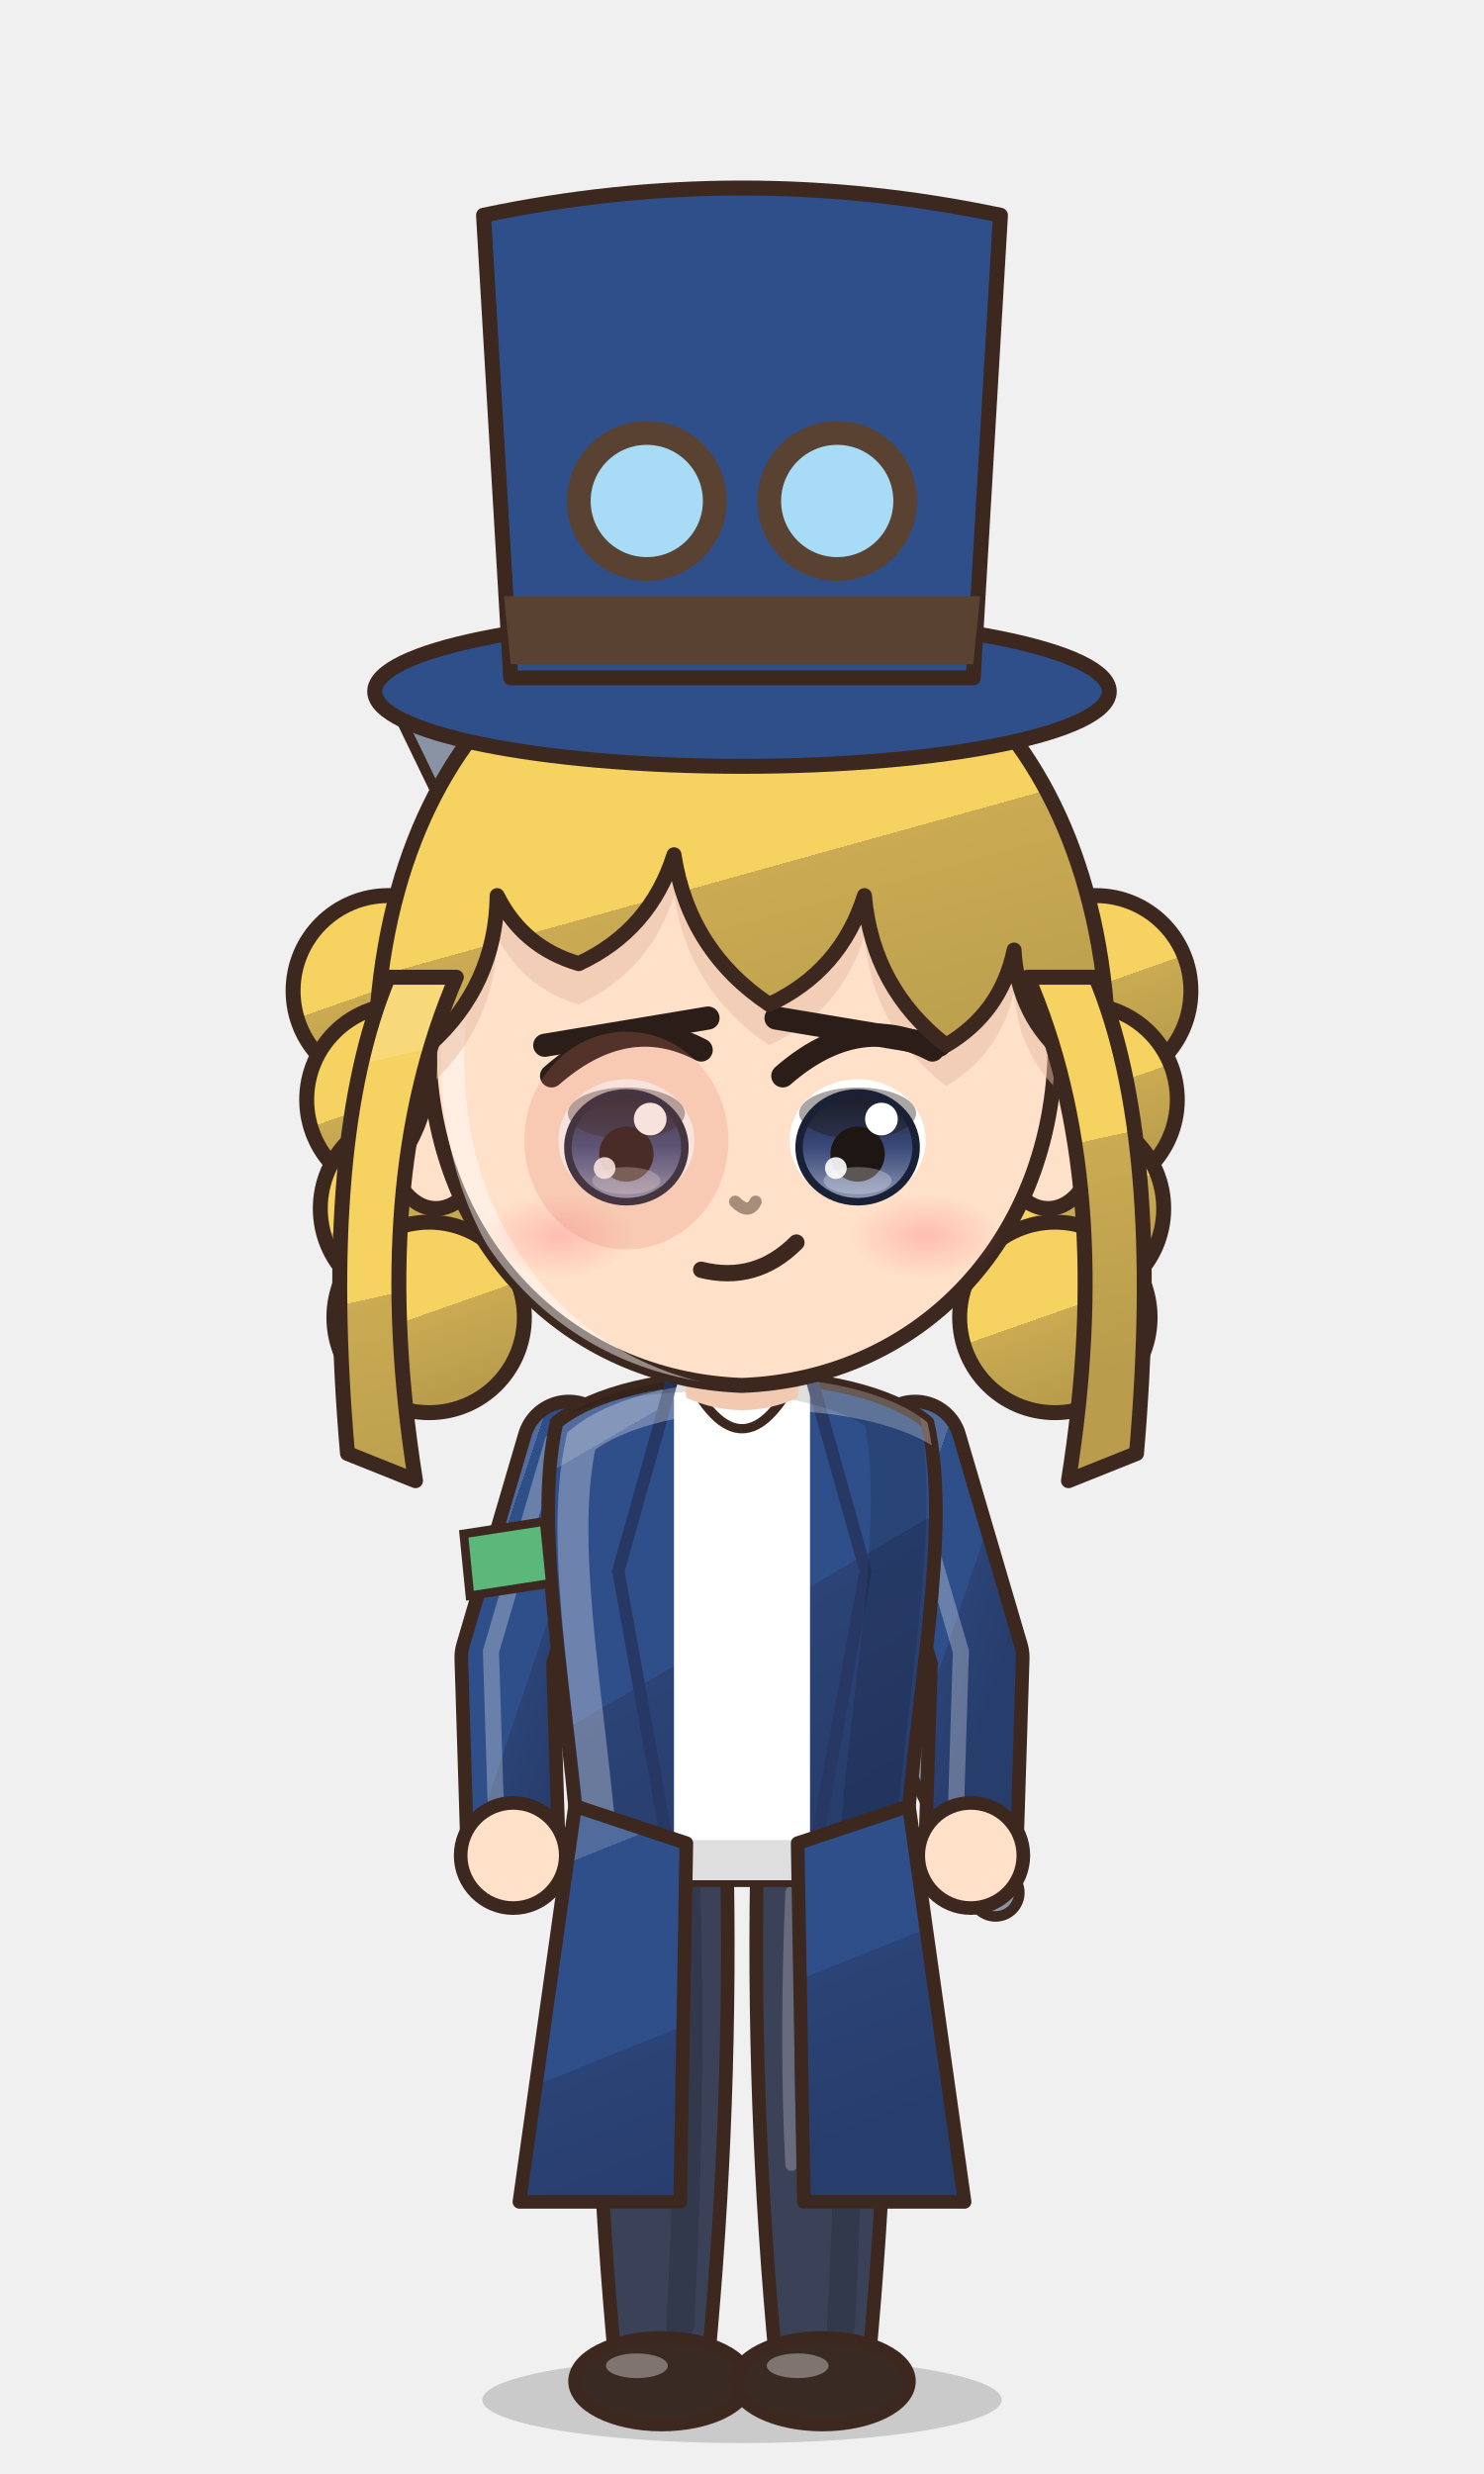
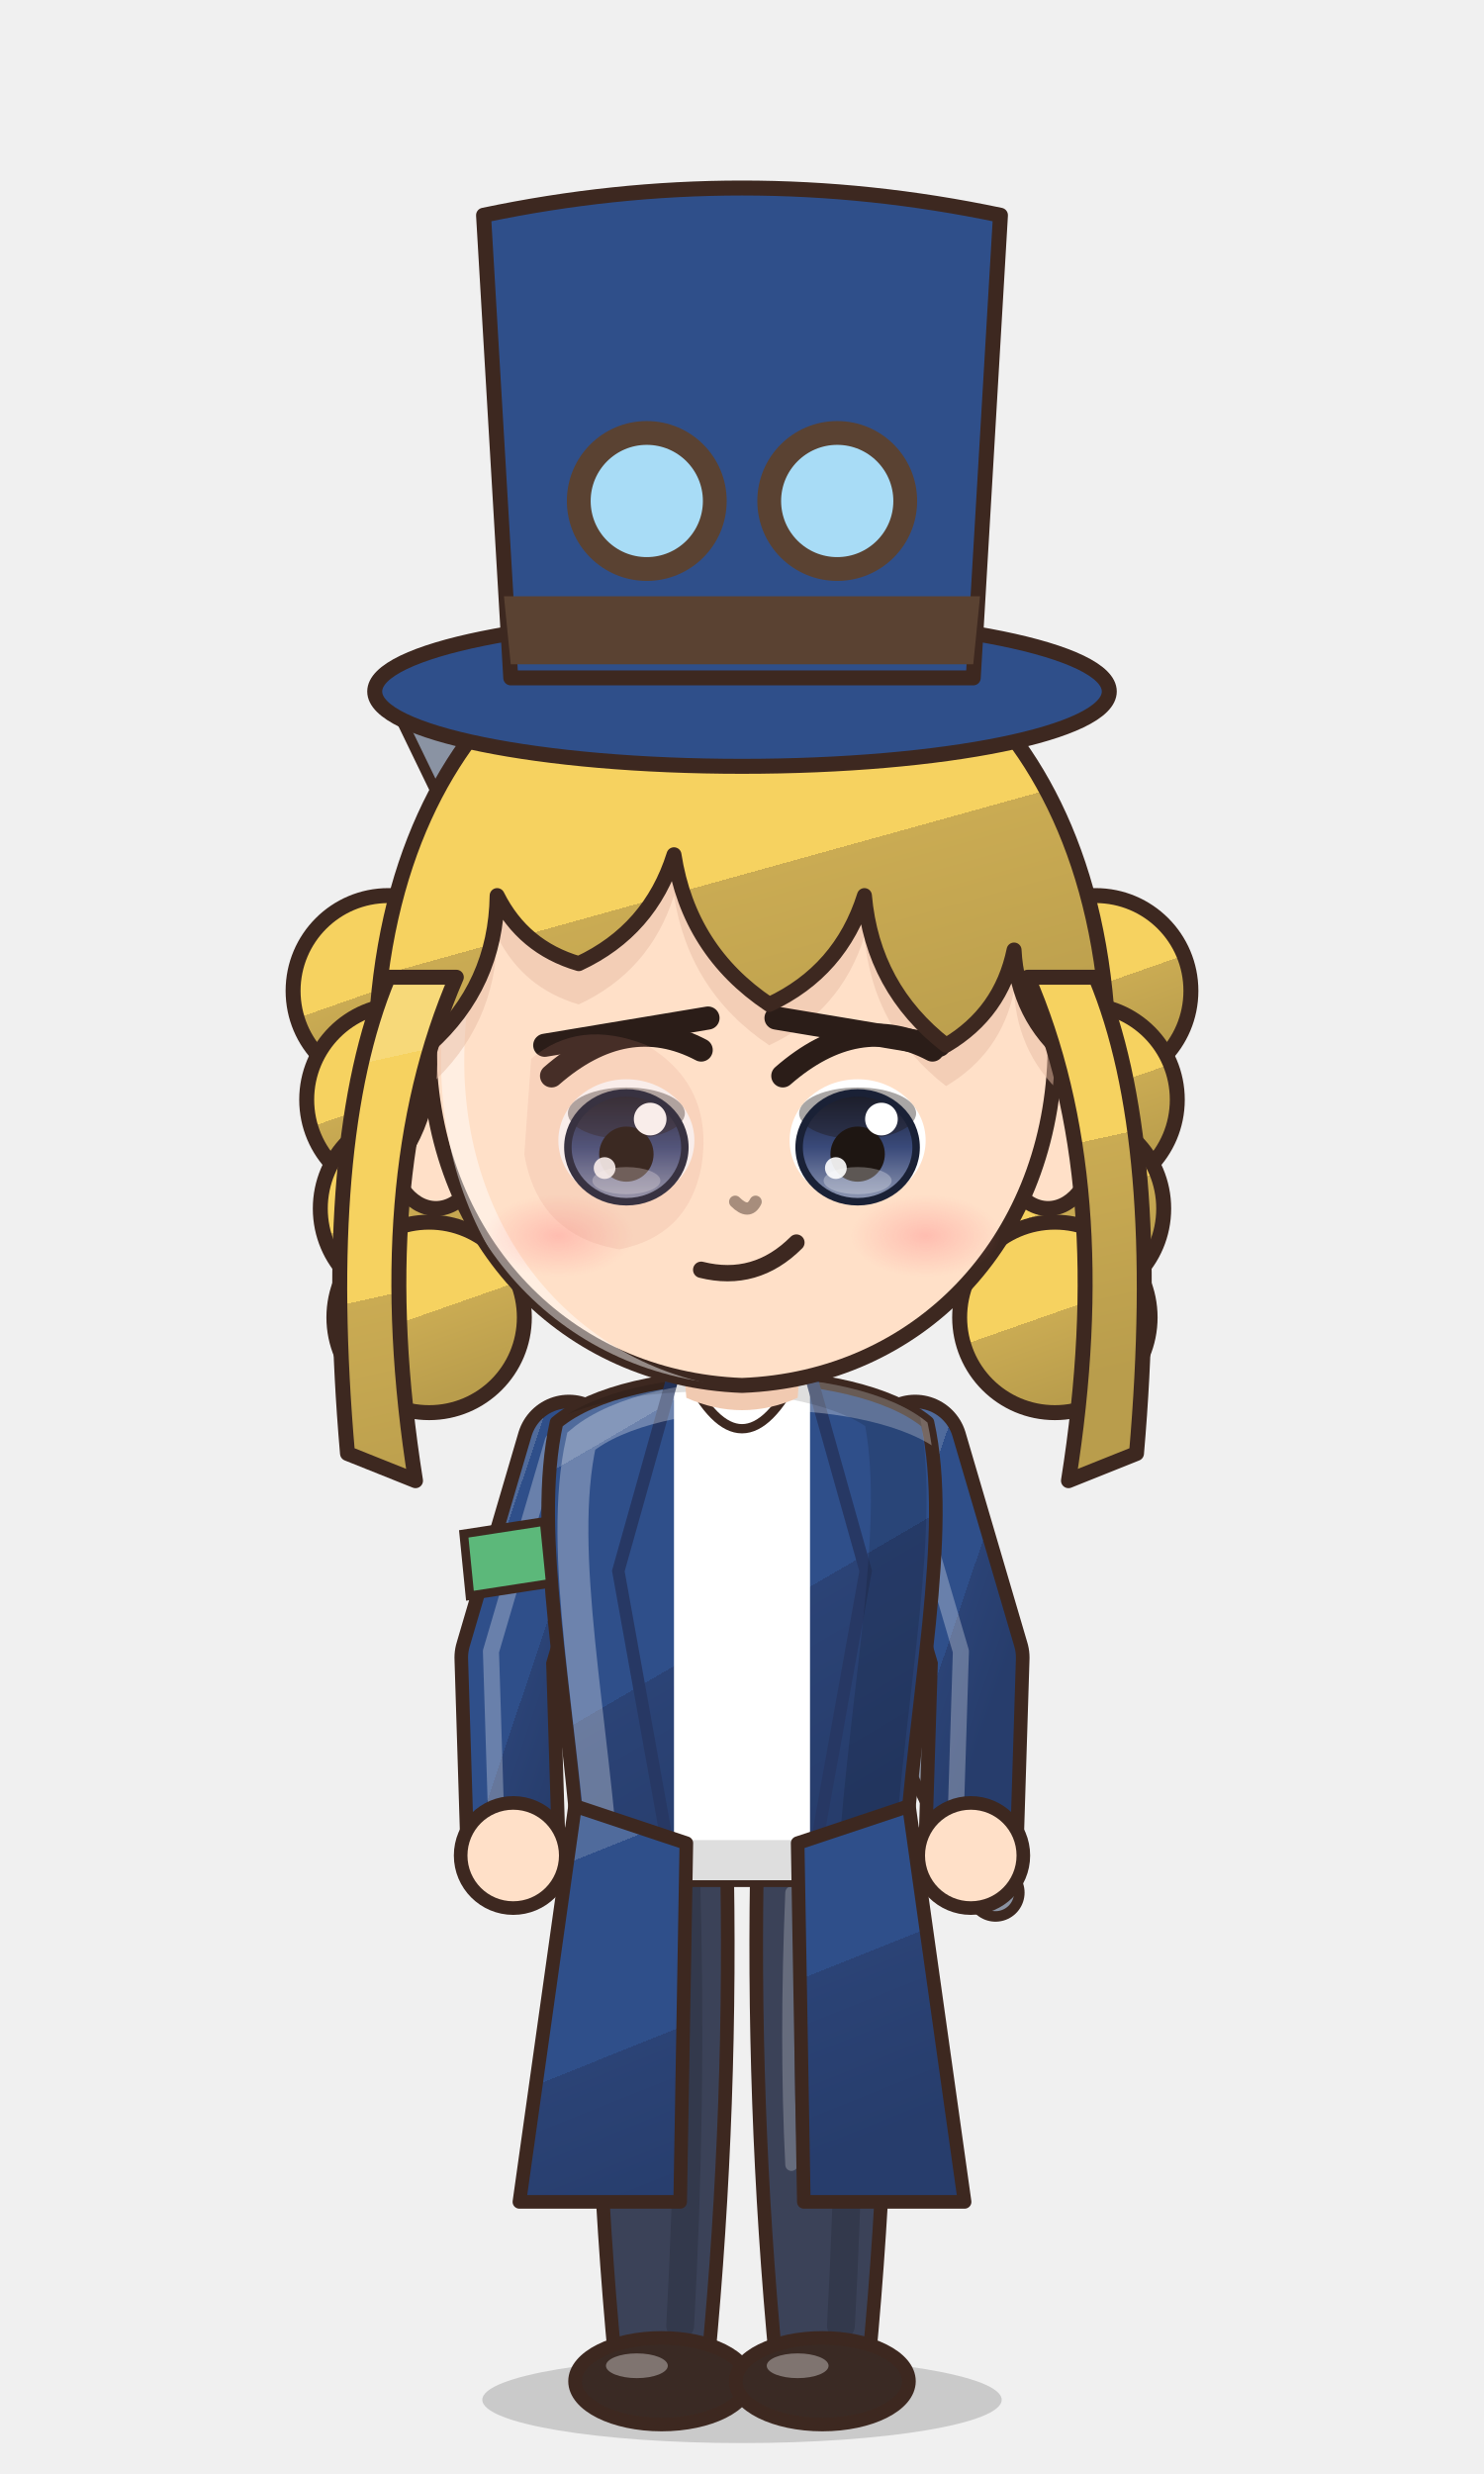
<svg xmlns="http://www.w3.org/2000/svg" viewBox="-120 -180 240 400" width="81.6" height="136.0">
  <defs>
    <linearGradient id="hair104" x1="0" y1="0" x2=".35" y2="1">
      <stop offset="0" stop-color="#f7d979" />
      <stop offset=".16" stop-color="#f7d979" />
      <stop offset=".16" stop-color="#f6d260" />
      <stop offset=".58" stop-color="#f6d260" />
      <stop offset=".58" stop-color="#caab53" />
      <stop offset="1" stop-color="#b99d4c" />
    </linearGradient>
    <radialGradient id="skin104" cx=".4" cy=".32" r=".85">
      <stop offset="0" stop-color="#ffe0c8" />
      <stop offset=".84" stop-color="#ffe0c8" />
      <stop offset=".84" stop-color="#f1cab1" />
      <stop offset="1" stop-color="#f1cab1" />
    </radialGradient>
    <linearGradient id="cloth104" x1="0" y1="0" x2=".45" y2="1">
      <stop offset="0" stop-color="#506b9c" />
      <stop offset=".16" stop-color="#506b9c" />
      <stop offset=".16" stop-color="#2f4f8a" />
      <stop offset=".6" stop-color="#2f4f8a" />
      <stop offset=".6" stop-color="#2b4376" />
      <stop offset="1" stop-color="#273d6c" />
    </linearGradient>
    <linearGradient id="iris104" x1="0" y1="0" x2="0" y2="1">
      <stop offset="0" stop-color="#1a2136" />
      <stop offset=".5" stop-color="#3a4a7a" />
      <stop offset="1" stop-color="#929bb5" />
    </linearGradient>
    <linearGradient id="gold104" x1="0" y1="0" x2="1" y2="1">
      <stop offset="0" stop-color="#f6d27a" />
      <stop offset=".55" stop-color="#d9a63a" />
      <stop offset="1" stop-color="#a8761e" />
+     </linearGradient>
+     <linearGradient id="steel104" x1="0" y1="0" x2="1" y2="1">
+       <stop offset="0" stop-color="#e4e8ee" />
+       <stop offset=".5" stop-color="#9aa3ad" />
+       <stop offset="1" stop-color="#5a606a" />
    </linearGradient>
    <radialGradient id="hawkiris104" cx=".45" cy=".4" r=".7">
      <stop offset="0" stop-color="#ffe27a" />
      <stop offset=".6" stop-color="#e8a52a" />
      <stop offset="1" stop-color="#9a5a12" />
    </radialGradient>
    <linearGradient id="straw104" x1="0" y1="0" x2=".3" y2="1">
      <stop offset="0" stop-color="#ffe7aa" />
      <stop offset=".16" stop-color="#ffe7aa" />
      <stop offset=".16" stop-color="#ffe39a" />
      <stop offset=".58" stop-color="#ffe39a" />
      <stop offset=".58" stop-color="#e9b456" />
      <stop offset="1" stop-color="#d6a54f" />
    </linearGradient>
    <radialGradient id="blush104">
      <stop offset="0" stop-color="#ff7f86" stop-opacity=".9" />
      <stop offset="1" stop-color="#ff7f86" stop-opacity="0" />
    </radialGradient>
    <clipPath id="face104">
      <path d="M -46,-4 C -47,-38 -25,-55 0,-55 C 25,-55 47,-38 46,-4 C 45,23 26,43 0,44 C -26,43 -45,23 -46,-4 Z" />
    </clipPath>
    <clipPath id="torso104">
      <path d="M -30,50 C -34,68 -28,94 -26,124 L 26,124 C 28,94 34,68 30,50 C 18,40 -18,40 -30,50 Z" />
    </clipPath>
  </defs>
  <ellipse cx="0" cy="208" rx="42" ry="7" fill="#000000" opacity=".16" />
  <g transform="translate(0,44) scale(1.1) translate(0,-44)">
    <circle cx="-52" cy="-14" r="14" fill="url(#hair104)" stroke="#3d2820" stroke-width="2.2" stroke-linejoin="round" />
    <circle cx="-50" cy="2" r="14" fill="url(#hair104)" stroke="#3d2820" stroke-width="2.2" stroke-linejoin="round" />
    <circle cx="-48" cy="18" r="14" fill="url(#hair104)" stroke="#3d2820" stroke-width="2.2" stroke-linejoin="round" />
    <circle cx="-46" cy="34" r="14" fill="url(#hair104)" stroke="#3d2820" stroke-width="2.2" stroke-linejoin="round" />
    <circle cx="52" cy="-14" r="14" fill="url(#hair104)" stroke="#3d2820" stroke-width="2.2" stroke-linejoin="round" />
    <circle cx="50" cy="2" r="14" fill="url(#hair104)" stroke="#3d2820" stroke-width="2.2" stroke-linejoin="round" />
    <circle cx="48" cy="18" r="14" fill="url(#hair104)" stroke="#3d2820" stroke-width="2.2" stroke-linejoin="round" />
    <circle cx="46" cy="34" r="14" fill="url(#hair104)" stroke="#3d2820" stroke-width="2.2" stroke-linejoin="round" />
  </g>
  <path d="M 41,126 L -52,-66" stroke="#3d2820" stroke-width="9.4" stroke-linecap="round" />
  <path d="M 41,126 L -52,-66" stroke="#8a93a3" stroke-width="6" stroke-linecap="round" />
  <path d="M -23.5,118 Q -24.5,160.0 -20.5,202 L -5.5,202 Q -1.5,160.0 -2.5,118 Z" fill="#3b4258" stroke="#3d2820" stroke-width="2.2" stroke-linejoin="round" />
  <path d="M -9,124 Q -8,160 -10,196" stroke="#000000" stroke-width="4.5" fill="none" opacity=".14" stroke-linecap="round" />
  <path d="M -18,126 Q -19,150 -18,170" stroke="#ffffff" stroke-width="2" fill="none" opacity=".22" stroke-linecap="round" />
  <ellipse cx="-13" cy="205" rx="14" ry="7" fill="#3a2a24" stroke="#3d2820" stroke-width="2.2" stroke-linejoin="round" />
  <ellipse cx="-17" cy="202.5" rx="5" ry="2" fill="#ffffff" opacity=".35" />
  <path d="M 2.5,118 Q 1.5,160.0 5.5,202 L 20.5,202 Q 24.5,160.0 23.5,118 Z" fill="#3b4258" stroke="#3d2820" stroke-width="2.2" stroke-linejoin="round" />
  <path d="M 17,124 Q 18,160 16,196" stroke="#000000" stroke-width="4.5" fill="none" opacity=".14" stroke-linecap="round" />
  <path d="M 8,126 Q 7,150 8,170" stroke="#ffffff" stroke-width="2" fill="none" opacity=".22" stroke-linecap="round" />
  <ellipse cx="13" cy="205" rx="14" ry="7" fill="#3a2a24" stroke="#3d2820" stroke-width="2.2" stroke-linejoin="round" />
  <ellipse cx="9" cy="202.5" rx="5" ry="2" fill="#ffffff" opacity=".35" />
  <path d="M -28,54 L -38,88 L -37,120" stroke="#3d2820" stroke-width="17" fill="none" stroke-linecap="round" stroke-linejoin="round" />
  <path d="M -28,54 L -38,88 L -37,120" stroke="url(#cloth104)" stroke-width="12.6" fill="none" stroke-linecap="round" stroke-linejoin="round" />
  <path d="M -28,54 L -38,88 L -37,120" transform="translate(-2.6,-1)" stroke="#ffffff" stroke-width="2.6" fill="none" stroke-linecap="round" stroke-linejoin="round" opacity=".28" />
  <path d="M 28,54 L 38,88 L 37,120" stroke="#3d2820" stroke-width="17" fill="none" stroke-linecap="round" stroke-linejoin="round" />
  <path d="M 28,54 L 38,88 L 37,120" stroke="url(#cloth104)" stroke-width="12.6" fill="none" stroke-linecap="round" stroke-linejoin="round" />
  <path d="M 28,54 L 38,88 L 37,120" transform="translate(-2.6,-1)" stroke="#ffffff" stroke-width="2.6" fill="none" stroke-linecap="round" stroke-linejoin="round" opacity=".28" />
  <path d="M -30,50 C -34,68 -28,94 -26,124 L 26,124 C 28,94 34,68 30,50 C 18,40 -18,40 -30,50 Z" fill="url(#cloth104)" stroke="#3d2820" stroke-width="2.2" stroke-linejoin="round" />
  <path d="M -11,42 L 11,42 L 11,124 L -11,124 Z" fill="#ffffff" />
  <path d="M -11,42 L -20,74 L -11,124 M 11,42 L 20,74 L 11,124" stroke="#273864" stroke-width="2" fill="none" />
  <g clip-path="url(#torso104)">
    <path d="M -30,50 C -34,68 -28,94 -26,124 L 26,124 C 28,94 34,68 30,50 C 18,40 -18,40 -30,50 Z" transform="translate(4,3)" fill="none" stroke="#ffffff" stroke-width="5" opacity=".3" />
    <path d="M -30,50 C -34,68 -28,94 -26,124 L 26,124 C 28,94 34,68 30,50 C 18,40 -18,40 -30,50 Z" transform="translate(-6,-2)" fill="none" stroke="#000000" stroke-width="9" opacity=".13" />
  </g>
  <path d="M -9,42 Q 0,60 9,42 Q 0,48 -9,42 Z" fill="#ffffff" stroke="#3d2820" stroke-width="1.5" />
  <path d="M -27,112 L -36,176 L -10,176 L -9,118 Z M 27,112 L 36,176 L 10,176 L 9,118 Z" fill="url(#cloth104)" stroke="#3d2820" stroke-width="2.2" stroke-linejoin="round" />
  <circle cx="-37" cy="120" r="8.5" fill="url(#skin104)" stroke="#3d2820" stroke-width="2.2" />
  <circle cx="37" cy="120" r="8.5" fill="url(#skin104)" stroke="#3d2820" stroke-width="2.2" />
  <path d="M -45,68 L -32,66 L -31,76 L -44,78 Z" fill="#5cb87a" stroke="#3d2820" stroke-width="1.4" />
  <path d="M -10,34 L 10,34 L 9,46 Q 0,50 -9,46 Z" fill="#f1cab1" />
  <g transform="translate(0,44) scale(1.1) translate(0,-44)">
    <ellipse cx="-45" cy="8" rx="7" ry="10" fill="url(#skin104)" stroke="#3d2820" stroke-width="2.2" stroke-linejoin="round" />
    <ellipse cx="45" cy="8" rx="7" ry="10" fill="url(#skin104)" stroke="#3d2820" stroke-width="2.2" stroke-linejoin="round" />
    <path d="M -46,-4 C -47,-38 -25,-55 0,-55 C 25,-55 47,-38 46,-4 C 45,23 26,43 0,44 C -26,43 -45,23 -46,-4 Z" fill="url(#skin104)" stroke="#3d2820" stroke-width="2.2" stroke-linejoin="round" />
    <g clip-path="url(#face104)">
      <path d="M -46,-4 C -47,-38 -25,-55 0,-55 C 25,-55 47,-38 46,-4 C 45,23 26,43 0,44 C -26,43 -45,23 -46,-4 Z" transform="translate(3.5,2.5)" fill="none" stroke="#ffffff" stroke-width="3.4" opacity=".45" />
    </g>
    <g clip-path="url(#face104)">
      <path d="M -53,14 C -60,-46 -28,-72 0,-72 C 28,-72 60,-46 53,14 L 48,-4 Q 40.5,-10.2 40,-20 Q 38.1,-10.8 30,-6 Q 19.2,-14.4 18,-28 Q 14.5,-16.9 4,-12 Q -7.8,-19.9 -10,-34 Q -13.5,-22.9 -24,-18 Q -32.2,-20.4 -36,-28 Q -36.2,-14.8 -46,-6 Q -45.1,5.5 -53,14 Z" transform="translate(0,6)" fill="#e7bca4" opacity=".5" />
    </g>
    <ellipse cx="-17" cy="8" rx="10" ry="9" fill="#ffffff" />
    <ellipse cx="-17" cy="9" rx="8.6" ry="8" fill="url(#iris104)" />
    <ellipse cx="-17" cy="4.0" rx="8.6" ry="3.8" fill="#1e1612" opacity=".38" />
    <ellipse cx="-17" cy="9" rx="8.6" ry="8" fill="none" stroke="#1a2136" stroke-width="1.1" />
    <ellipse cx="-17" cy="10" rx="4" ry="4.05" fill="#1e1612" />
    <ellipse cx="-17" cy="13.9" rx="5" ry="2.0" fill="#ffffff" opacity=".28" />
    <circle cx="-13.5" cy="4.85" r="2.4" fill="#ffffff" />
    <circle cx="-20.2" cy="12.05" r="1.6" fill="#ffffff" opacity=".9" />
    <path d="M -28,-1.5 Q -17,-11.1 -6,-5.3" stroke="#2b1d18" stroke-width="3.4" fill="none" stroke-linecap="round" />
    <path d="M -29,-6 L -5,-10" stroke="#2b1d18" stroke-width="3.4" stroke-linecap="round" />
    <ellipse cx="17" cy="8" rx="10" ry="9" fill="#ffffff" />
    <ellipse cx="17" cy="9" rx="8.6" ry="8" fill="url(#iris104)" />
    <ellipse cx="17" cy="4.0" rx="8.6" ry="3.8" fill="#1e1612" opacity=".38" />
    <ellipse cx="17" cy="9" rx="8.6" ry="8" fill="none" stroke="#1a2136" stroke-width="1.1" />
    <ellipse cx="17" cy="10" rx="4" ry="4.05" fill="#1e1612" />
    <ellipse cx="17" cy="13.9" rx="5" ry="2.0" fill="#ffffff" opacity=".28" />
    <circle cx="20.5" cy="4.85" r="2.4" fill="#ffffff" />
    <circle cx="13.8" cy="12.05" r="1.6" fill="#ffffff" opacity=".9" />
    <path d="M 6,-1.5 Q 17,-11.1 28,-5.3" stroke="#2b1d18" stroke-width="3.4" fill="none" stroke-linecap="round" />
    <path d="M 5,-10 L 29,-6" stroke="#2b1d18" stroke-width="3.4" stroke-linecap="round" />
    <path d="M -6,27 Q 2,29 8,23" stroke="#3d2820" stroke-width="2.4" fill="none" stroke-linecap="round" />
    <ellipse cx="-27" cy="22" rx="11" ry="6" fill="url(#blush104)" opacity="0.40" />
    <ellipse cx="27" cy="22" rx="11" ry="6" fill="url(#blush104)" opacity="0.40" />
    <path d="M -1,17 Q 1,19 2,17" stroke="#a78d7c" stroke-width="1.8" fill="none" stroke-linecap="round" />
-     <ellipse cx="-17" cy="8" rx="15" ry="16" fill="#e07a6a" opacity=".22" />
+     <path d="M -31,-4 Q -24,-10 -14,-6 Q -4,0 -6,12 Q -8,22 -18,24 Q -30,22 -32,10 Z" fill="#d88a7a" opacity=".16" />
    <path d="M -53,14 C -60,-46 -28,-72 0,-72 C 28,-72 60,-46 53,14 L 48,-4 Q 40.5,-10.2 40,-20 Q 38.1,-10.8 30,-6 Q 19.2,-14.4 18,-28 Q 14.5,-16.9 4,-12 Q -7.8,-19.9 -10,-34 Q -13.5,-22.9 -24,-18 Q -32.2,-20.4 -36,-28 Q -36.2,-14.8 -46,-6 Q -45.1,5.5 -53,14 Z" fill="url(#hair104)" stroke="#3d2820" stroke-width="2.2" stroke-linejoin="round" />
    <path d="M 42,-16 Q 55,14 48,58 L 58,54 Q 62,8 52,-16 Z M -42,-16 Q -55,14 -48,58 L -58,54 Q -62,8 -52,-16 Z" fill="url(#hair104)" stroke="#3d2820" stroke-width="2.2" stroke-linejoin="round" />
    <ellipse cx="0" cy="-58" rx="54" ry="11" fill="#2f4f8a" stroke="#3d2820" stroke-width="2.2" stroke-linejoin="round" />
    <path d="M -34,-60 L -38,-128 Q 0,-136 38,-128 L 34,-60 Z" fill="#2f4f8a" stroke="#3d2820" stroke-width="2.2" stroke-linejoin="round" />
    <path d="M -35,-72 L 35,-72 L 34,-62 L -34,-62 Z" fill="#5a4232" />
    <circle cx="-14" cy="-86" r="10" fill="#a8dcf6" stroke="#5a4232" stroke-width="3.5" />
    <circle cx="14" cy="-86" r="10" fill="#a8dcf6" stroke="#5a4232" stroke-width="3.5" />
  </g>
</svg>
